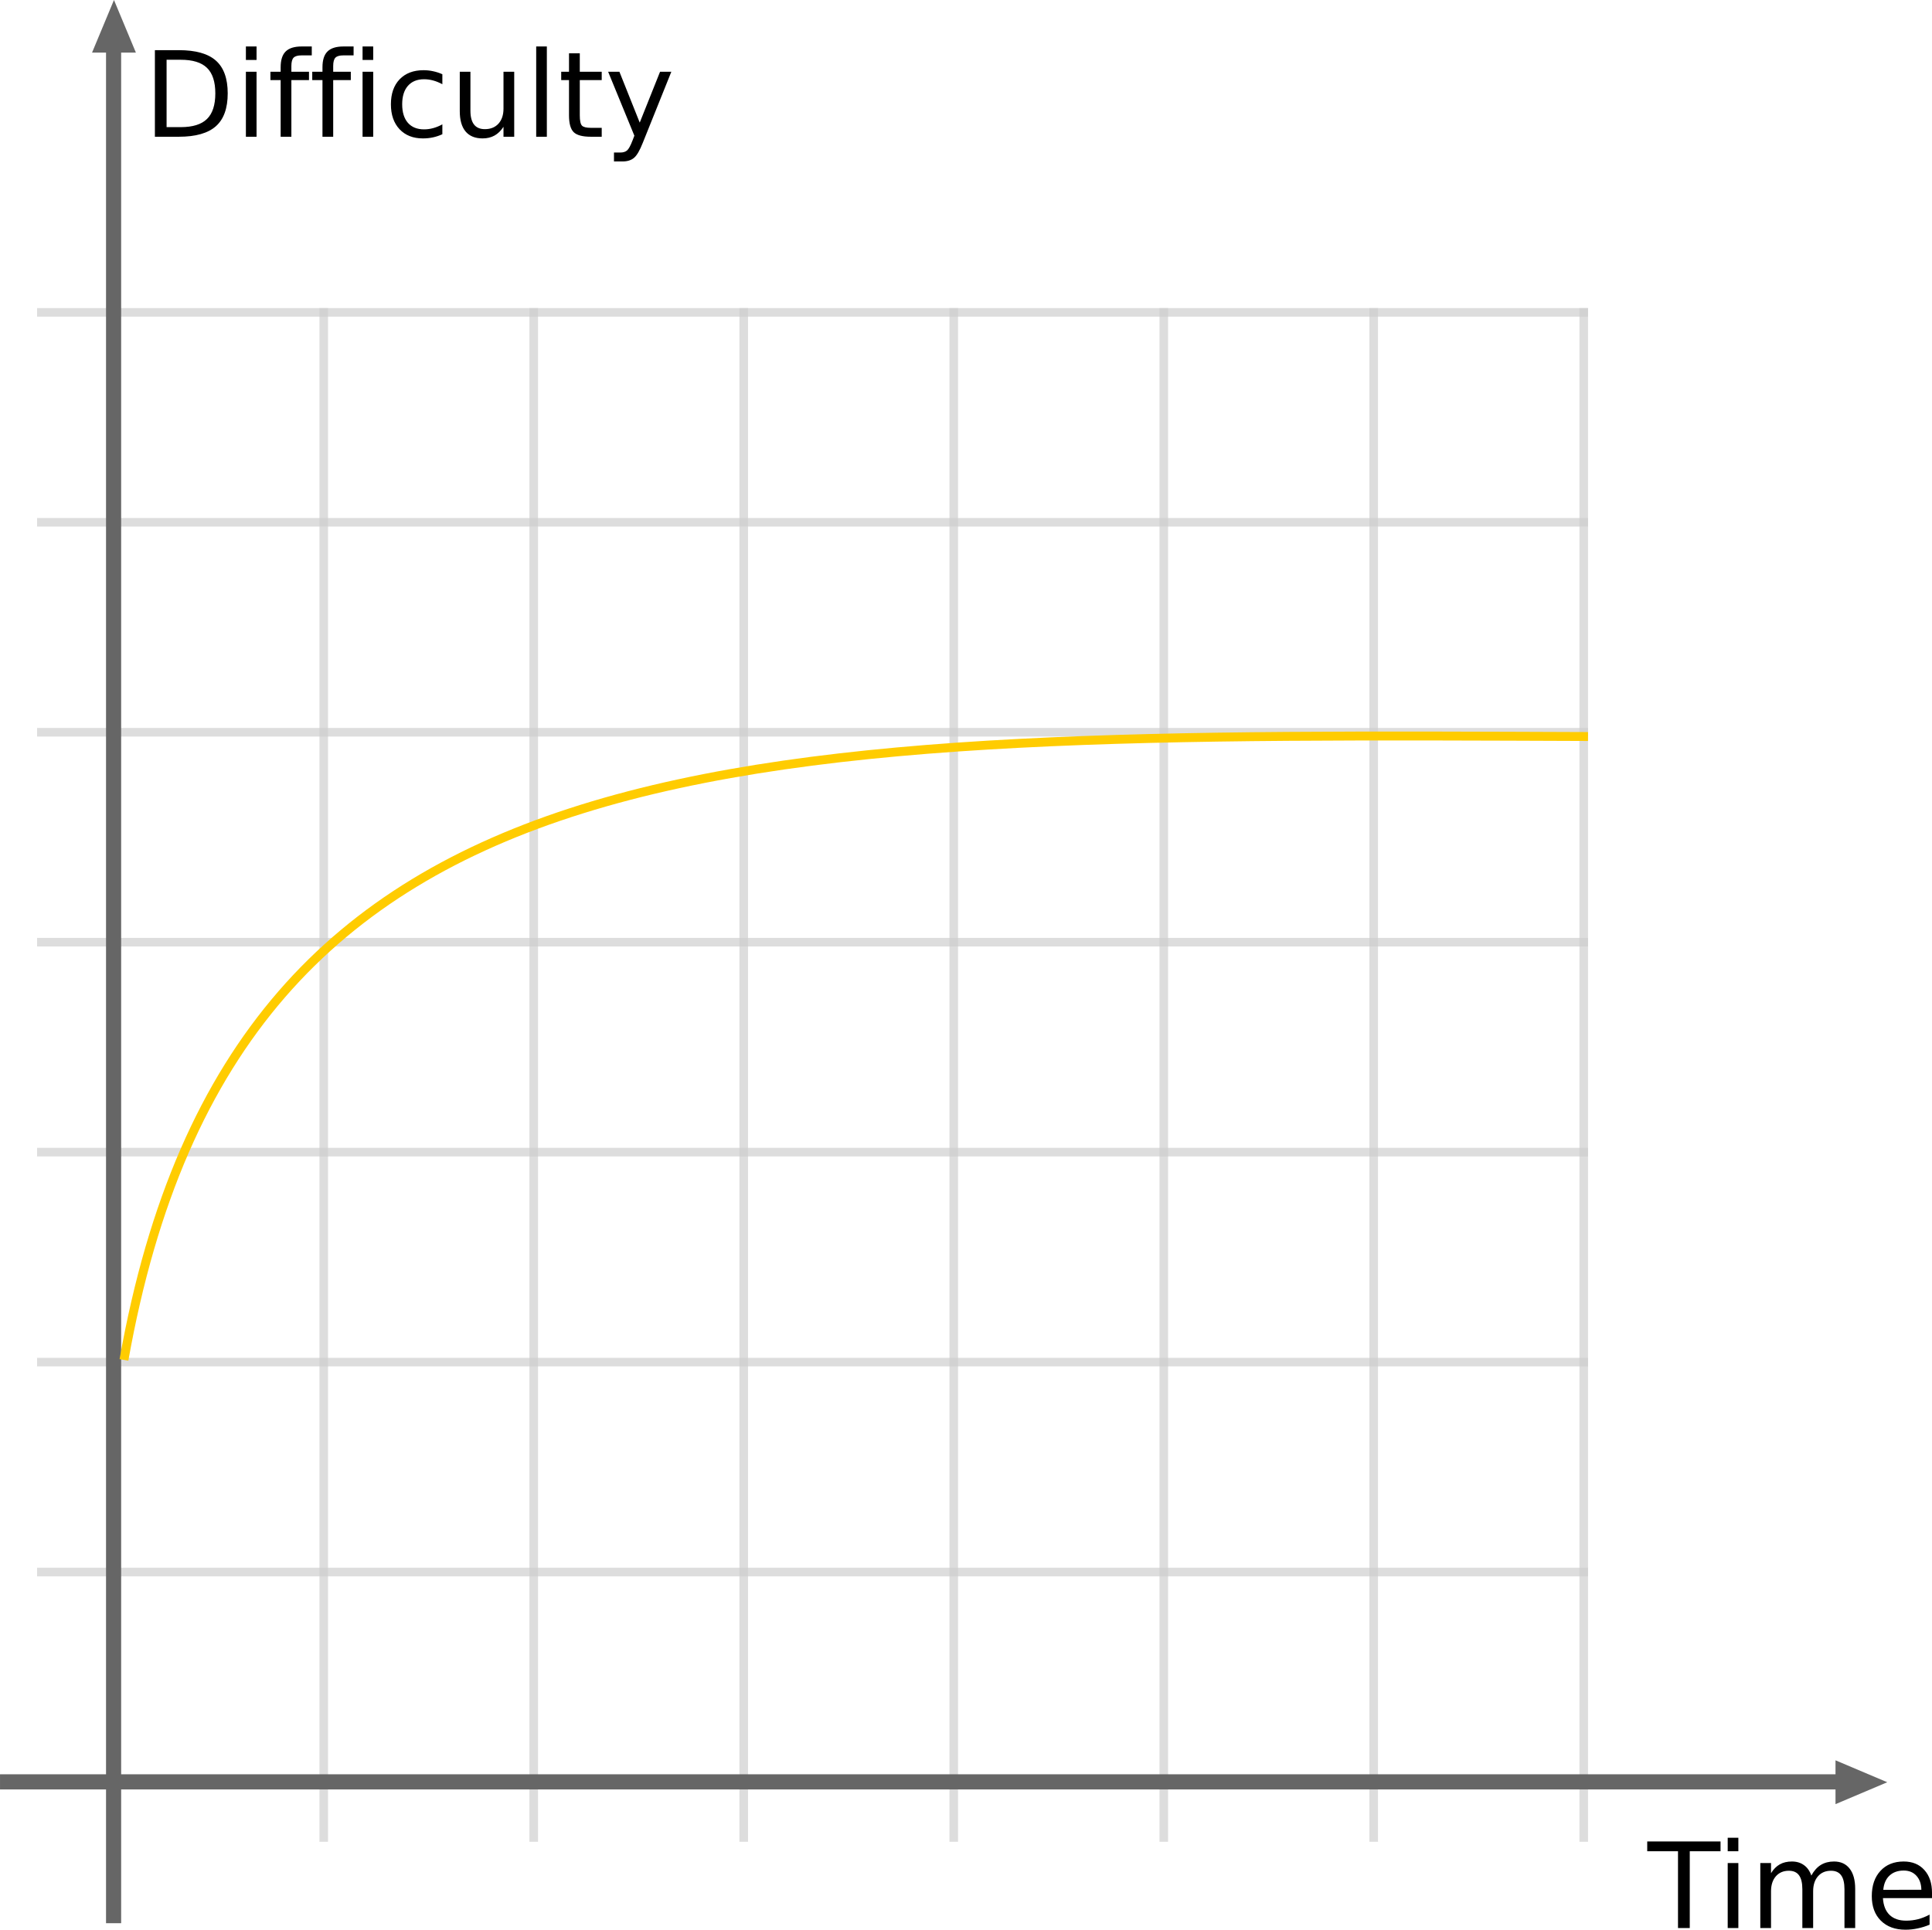
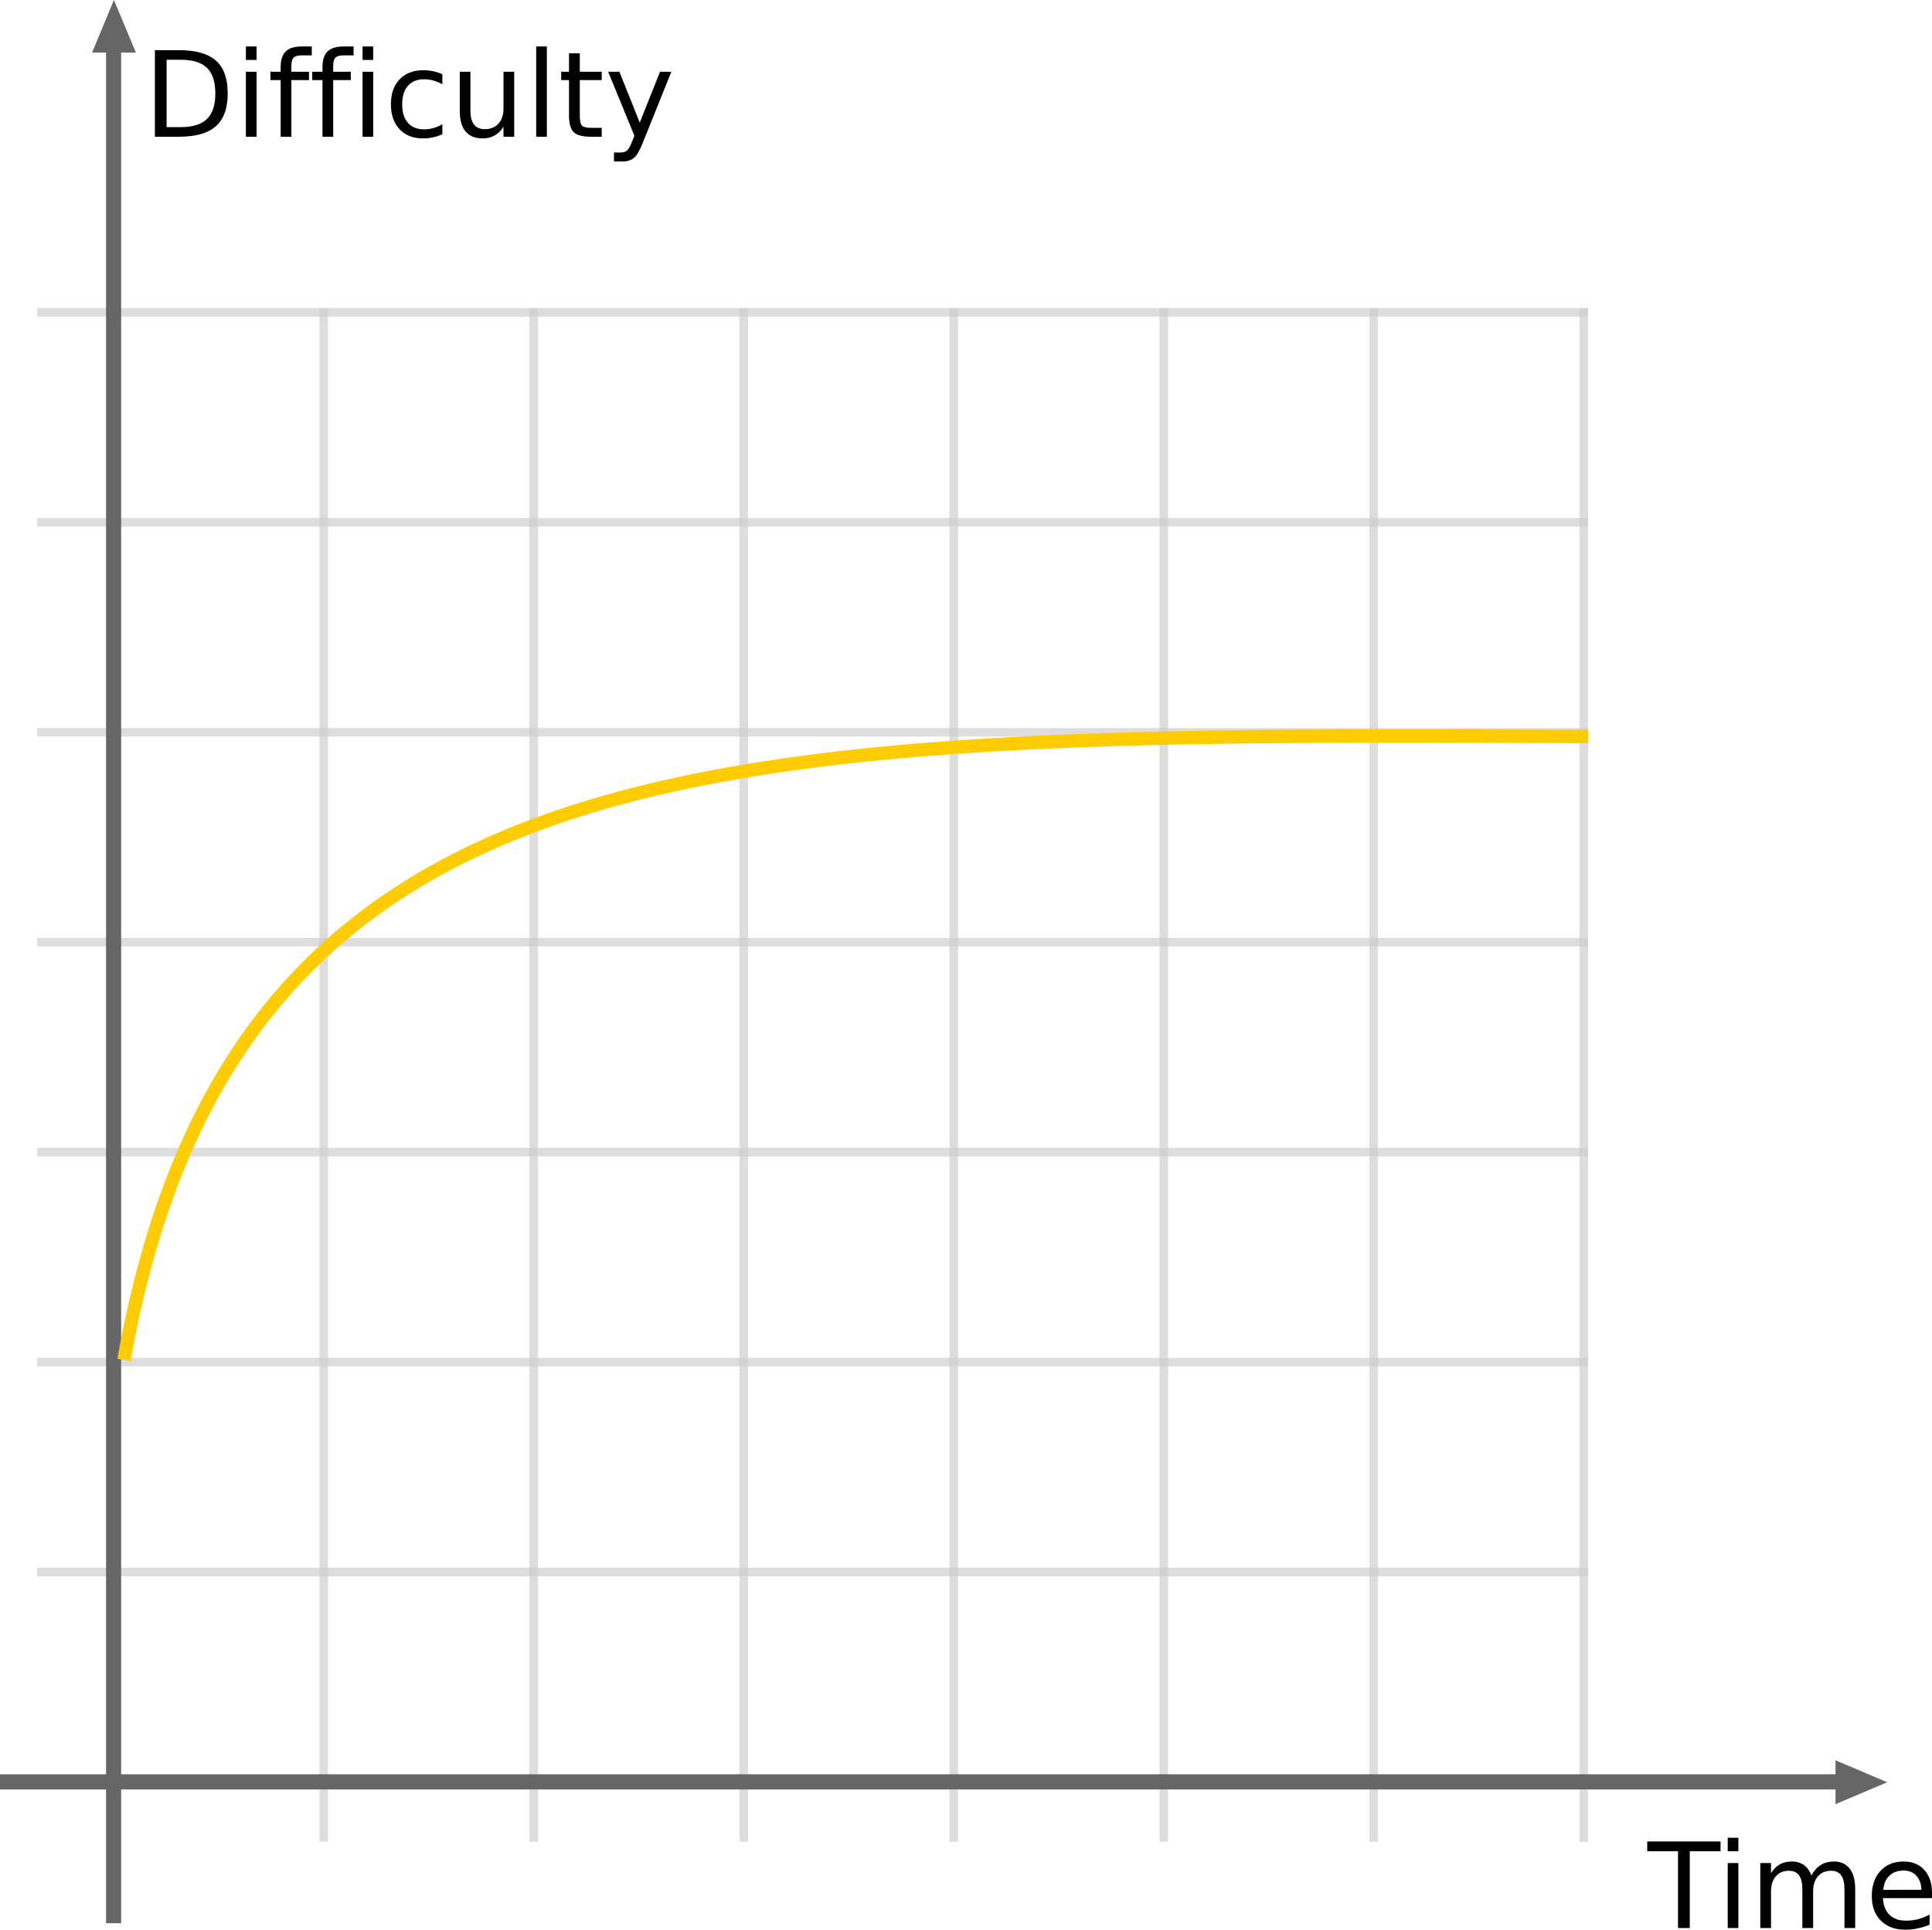
- <svg xmlns="http://www.w3.org/2000/svg" width="433.63" height="433.22" version="1.1" viewBox="0 0 433.63 433.22">
-   <g transform="translate(-375.43 -252.31)">
-     <g fill="#ccc">
-       <g stroke-width=".694">
-         <rect x="447.13" y="321.47" width="1.926" height="344.32" opacity=".673" />
-         <rect x="494.26" y="321.47" width="1.926" height="344.32" opacity=".673" />
-         <rect x="541.39" y="321.47" width="1.926" height="344.32" opacity=".673" />
-         <rect x="588.53" y="321.47" width="1.926" height="344.32" opacity=".673" />
-         <rect x="635.67" y="321.47" width="1.926" height="344.32" opacity=".673" />
-         <rect x="682.79" y="321.47" width="1.926" height="344.32" opacity=".673" />
-         <rect x="729.93" y="321.47" width="1.926" height="344.32" opacity=".673" />
+ <svg xmlns="http://www.w3.org/2000/svg" width="433.63" height="433.22" version="1.1" viewBox="0 0 433.63 433.22" id="svg1097">
+   <defs id="defs1101" />
+   <g transform="translate(-375.43 -252.31)" id="g1095">
+     <g fill="#ccc" id="g1079">
+       <g stroke-width=".694" id="g1061">
+         <rect x="447.13" y="321.47" width="1.926" height="344.32" opacity=".673" id="rect1047" />
+         <rect x="494.26" y="321.47" width="1.926" height="344.32" opacity=".673" id="rect1049" />
+         <rect x="541.39" y="321.47" width="1.926" height="344.32" opacity=".673" id="rect1051" />
+         <rect x="588.53" y="321.47" width="1.926" height="344.32" opacity=".673" id="rect1053" />
+         <rect x="635.67" y="321.47" width="1.926" height="344.32" opacity=".673" id="rect1055" />
+         <rect x="682.79" y="321.47" width="1.926" height="344.32" opacity=".673" id="rect1057" />
+         <rect x="729.93" y="321.47" width="1.926" height="344.32" opacity=".673" id="rect1059" />
      </g>
-       <g stroke-width=".693">
-         <rect transform="rotate(90)" x="321.47" y="-731.85" width="1.926" height="348.1" opacity=".673" />
-         <rect transform="rotate(90)" x="368.6" y="-731.85" width="1.926" height="348.1" opacity=".673" />
-         <rect transform="rotate(90)" x="415.74" y="-731.85" width="1.926" height="348.1" opacity=".673" />
-         <rect transform="rotate(90)" x="462.87" y="-731.85" width="1.926" height="348.1" opacity=".673" />
-         <rect transform="rotate(90)" x="510" y="-731.85" width="1.926" height="348.1" opacity=".673" />
-         <rect transform="rotate(90)" x="557.14" y="-731.85" width="1.926" height="348.1" opacity=".673" />
-         <rect transform="rotate(90)" x="604.27" y="-731.85" width="1.926" height="348.1" opacity=".673" />
+       <g stroke-width=".693" id="g1077">
+         <rect transform="rotate(90)" x="321.47" y="-731.85" width="1.926" height="348.1" opacity=".673" id="rect1063" />
+         <rect transform="rotate(90)" x="368.6" y="-731.85" width="1.926" height="348.1" opacity=".673" id="rect1065" />
+         <rect transform="rotate(90)" x="415.74" y="-731.85" width="1.926" height="348.1" opacity=".673" id="rect1067" />
+         <rect transform="rotate(90)" x="462.87" y="-731.85" width="1.926" height="348.1" opacity=".673" id="rect1069" />
+         <rect transform="rotate(90)" x="510" y="-731.85" width="1.926" height="348.1" opacity=".673" id="rect1071" />
+         <rect transform="rotate(90)" x="557.14" y="-731.85" width="1.926" height="348.1" opacity=".673" id="rect1073" />
+         <rect transform="rotate(90)" x="604.27" y="-731.85" width="1.926" height="348.1" opacity=".673" id="rect1075" />
      </g>
    </g>
-     <path d="m401.01 252.31-4.921 11.811h3.139v419.94h3.394v-419.94h3.309z" color="#000000" fill="#666" stroke-width="1.232" style="text-indent:0;text-transform:none" />
-     <path d="m799.02 652.42-11.618-4.921v3.139h-411.97v3.394h411.97v3.309z" color="#000000" fill="#666" stroke-width="1.222" style="text-indent:0;text-transform:none" />
-     <text x="407.572" y="283.008" font-family="'DejaVu Sans'" font-size="26.667px" letter-spacing="0px" word-spacing="0px" style="line-height:1.25" xml:space="preserve">
-       <tspan x="407.572" y="283.008">Difficulty</tspan>
+     <path d="m401.01 252.31-4.921 11.811h3.139v419.94h3.394v-419.94h3.309z" color="#000000" fill="#666" stroke-width="1.232" style="text-indent:0;text-transform:none" id="path1081" />
+     <path d="m799.02 652.42-11.618-4.921v3.139h-411.97v3.394h411.97v3.309z" color="#000000" fill="#666" stroke-width="1.222" style="text-indent:0;text-transform:none" id="path1083" />
+     <text x="407.572" y="283.008" font-family="'DejaVu Sans'" font-size="26.667px" letter-spacing="0px" word-spacing="0px" style="line-height:1.25" xml:space="preserve" id="text1087">
+       <tspan x="407.572" y="283.008" id="tspan1085">Difficulty</tspan>
    </text>
-     <text x="745.223" y="685.151" font-family="'DejaVu Sans'" font-size="26.667px" letter-spacing="0px" word-spacing="0px" style="line-height:1.25" xml:space="preserve">
-       <tspan x="745.223" y="685.151">Time</tspan>
+     <text x="745.223" y="685.151" font-family="'DejaVu Sans'" font-size="26.667px" letter-spacing="0px" word-spacing="0px" style="line-height:1.25" xml:space="preserve" id="text1091">
+       <tspan x="745.223" y="685.151" id="tspan1089">Time</tspan>
    </text>
-     <path d="m403.25 557.61c25.347-142.45 139.18-140.67 328.6-139.95" fill="none" stroke="#fc0" stroke-width="2" />
+     <path d="m403.25 557.61c25.347-142.45 139.18-140.67 328.6-139.95" fill="none" stroke="#fc0" stroke-width="2" id="path1093" style="stroke-width:3;stroke-miterlimit:4;stroke-dasharray:none" />
  </g>
</svg>
